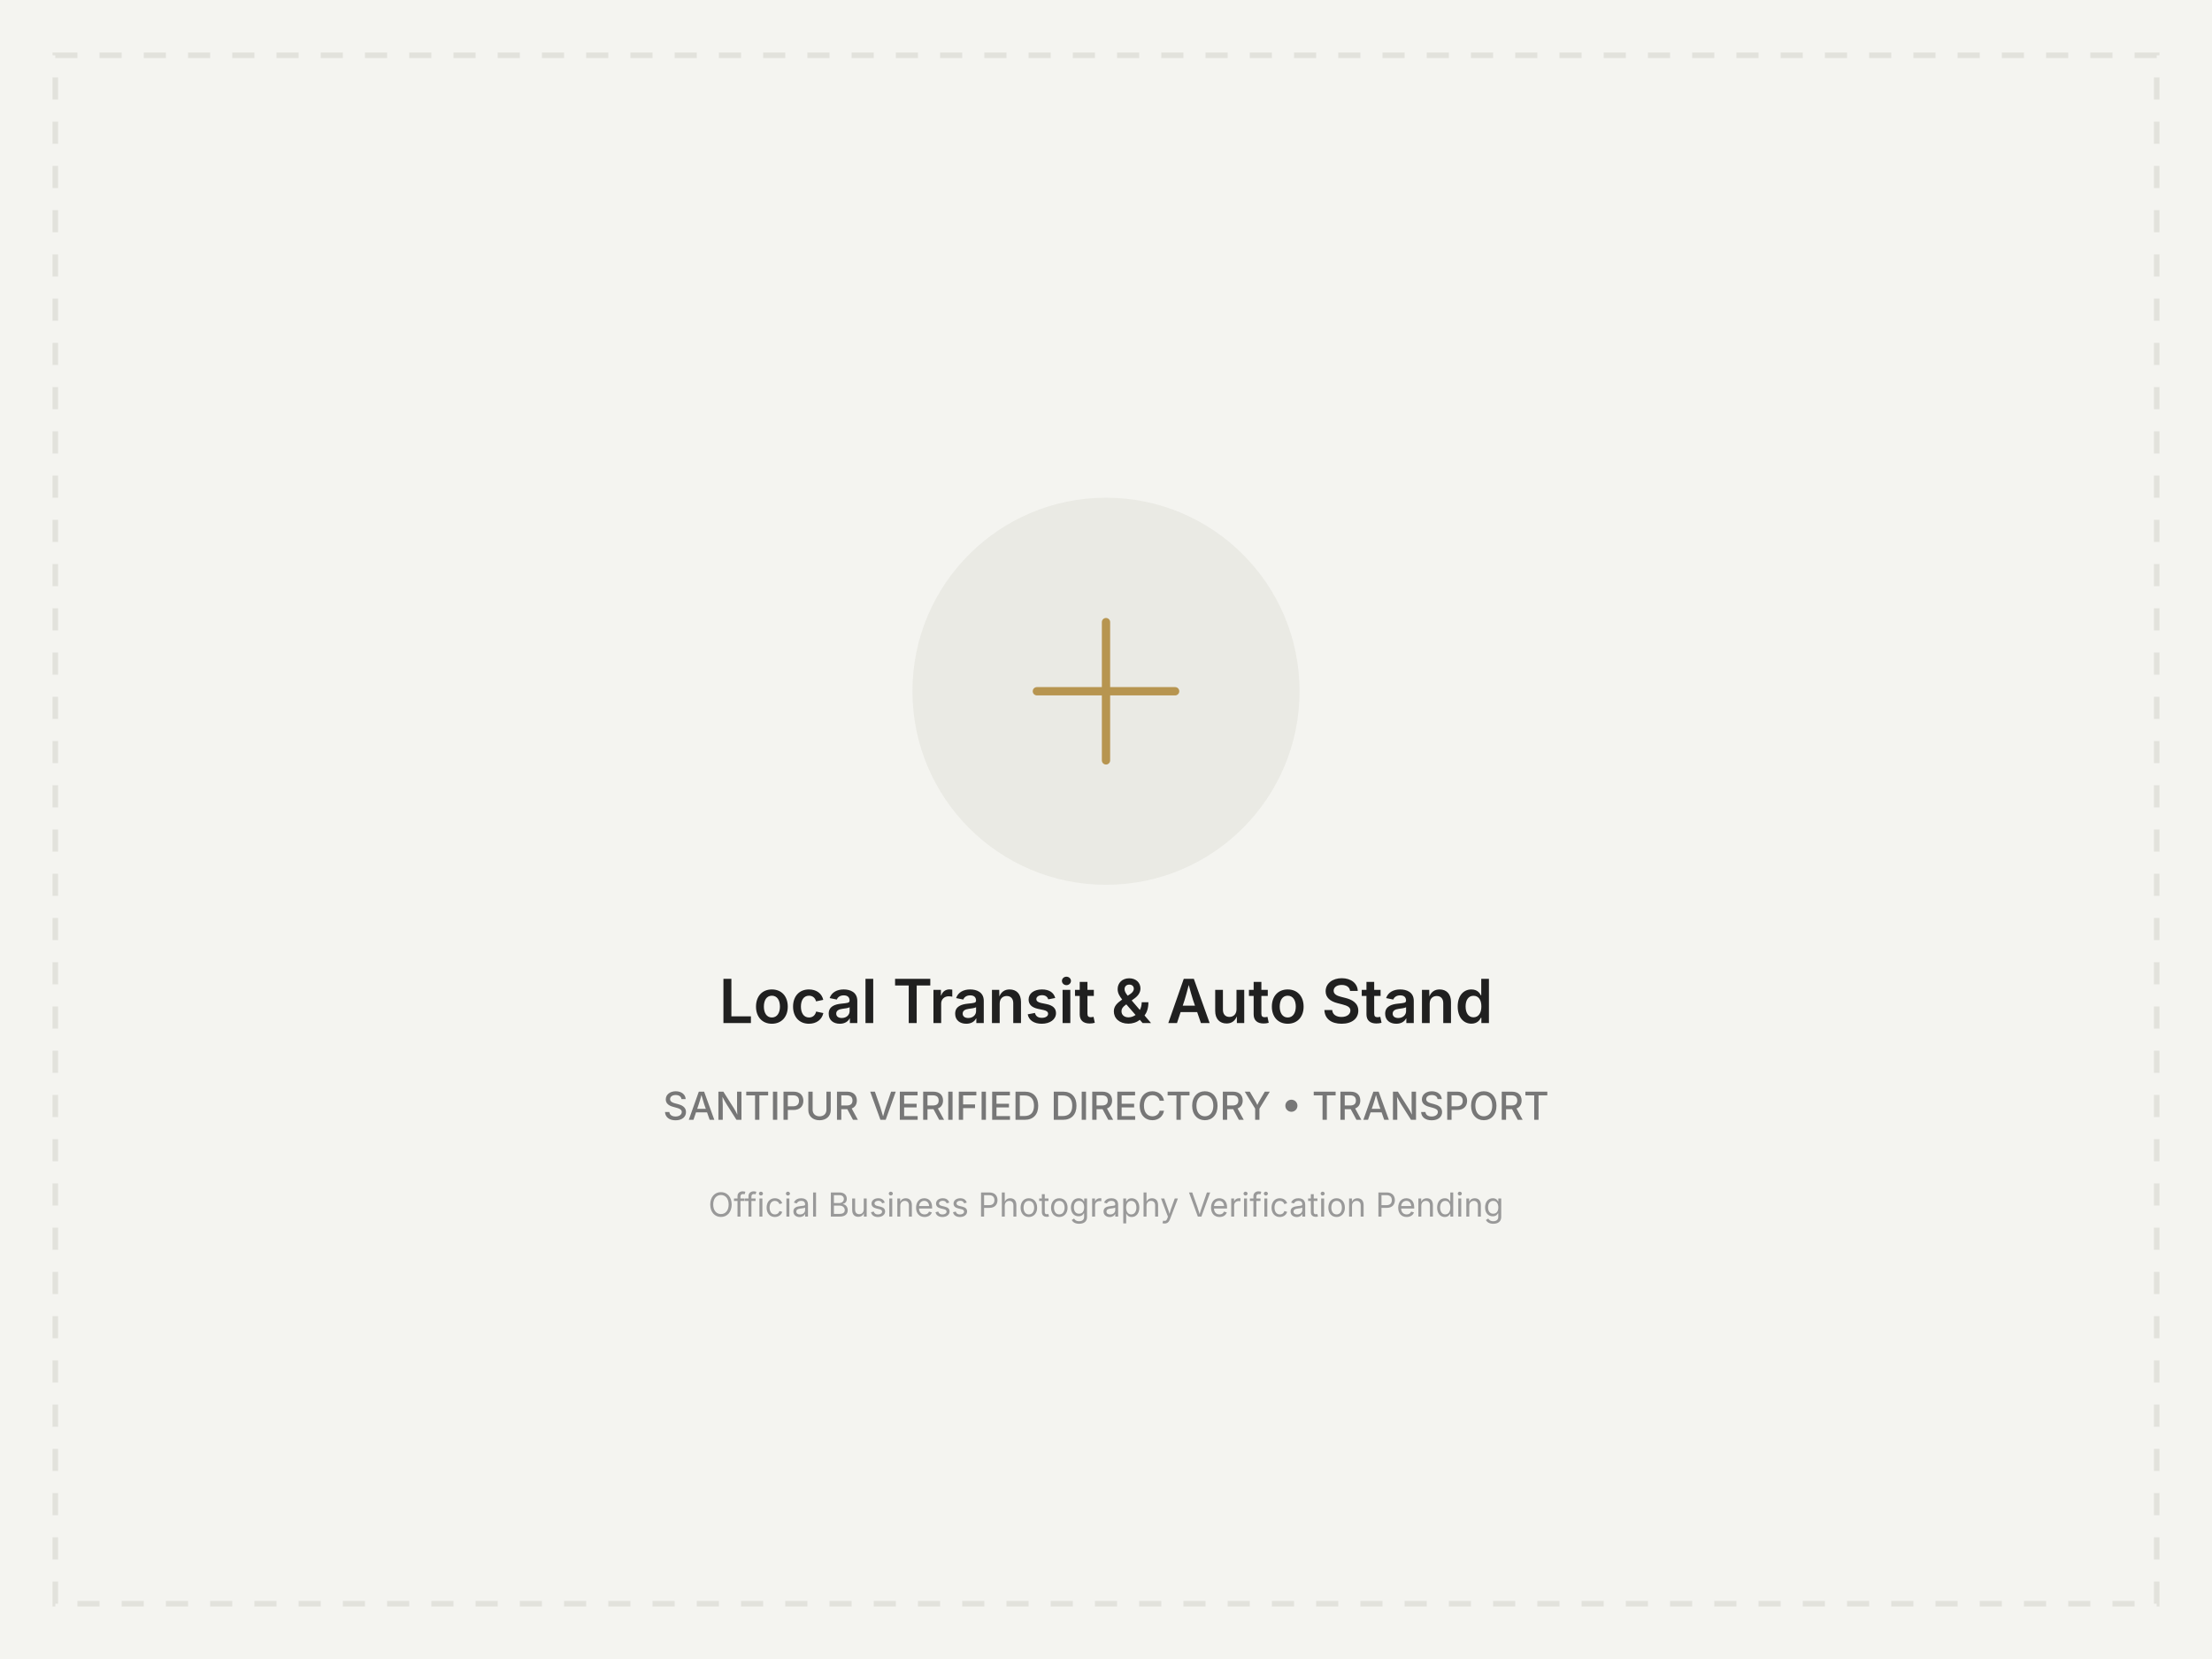
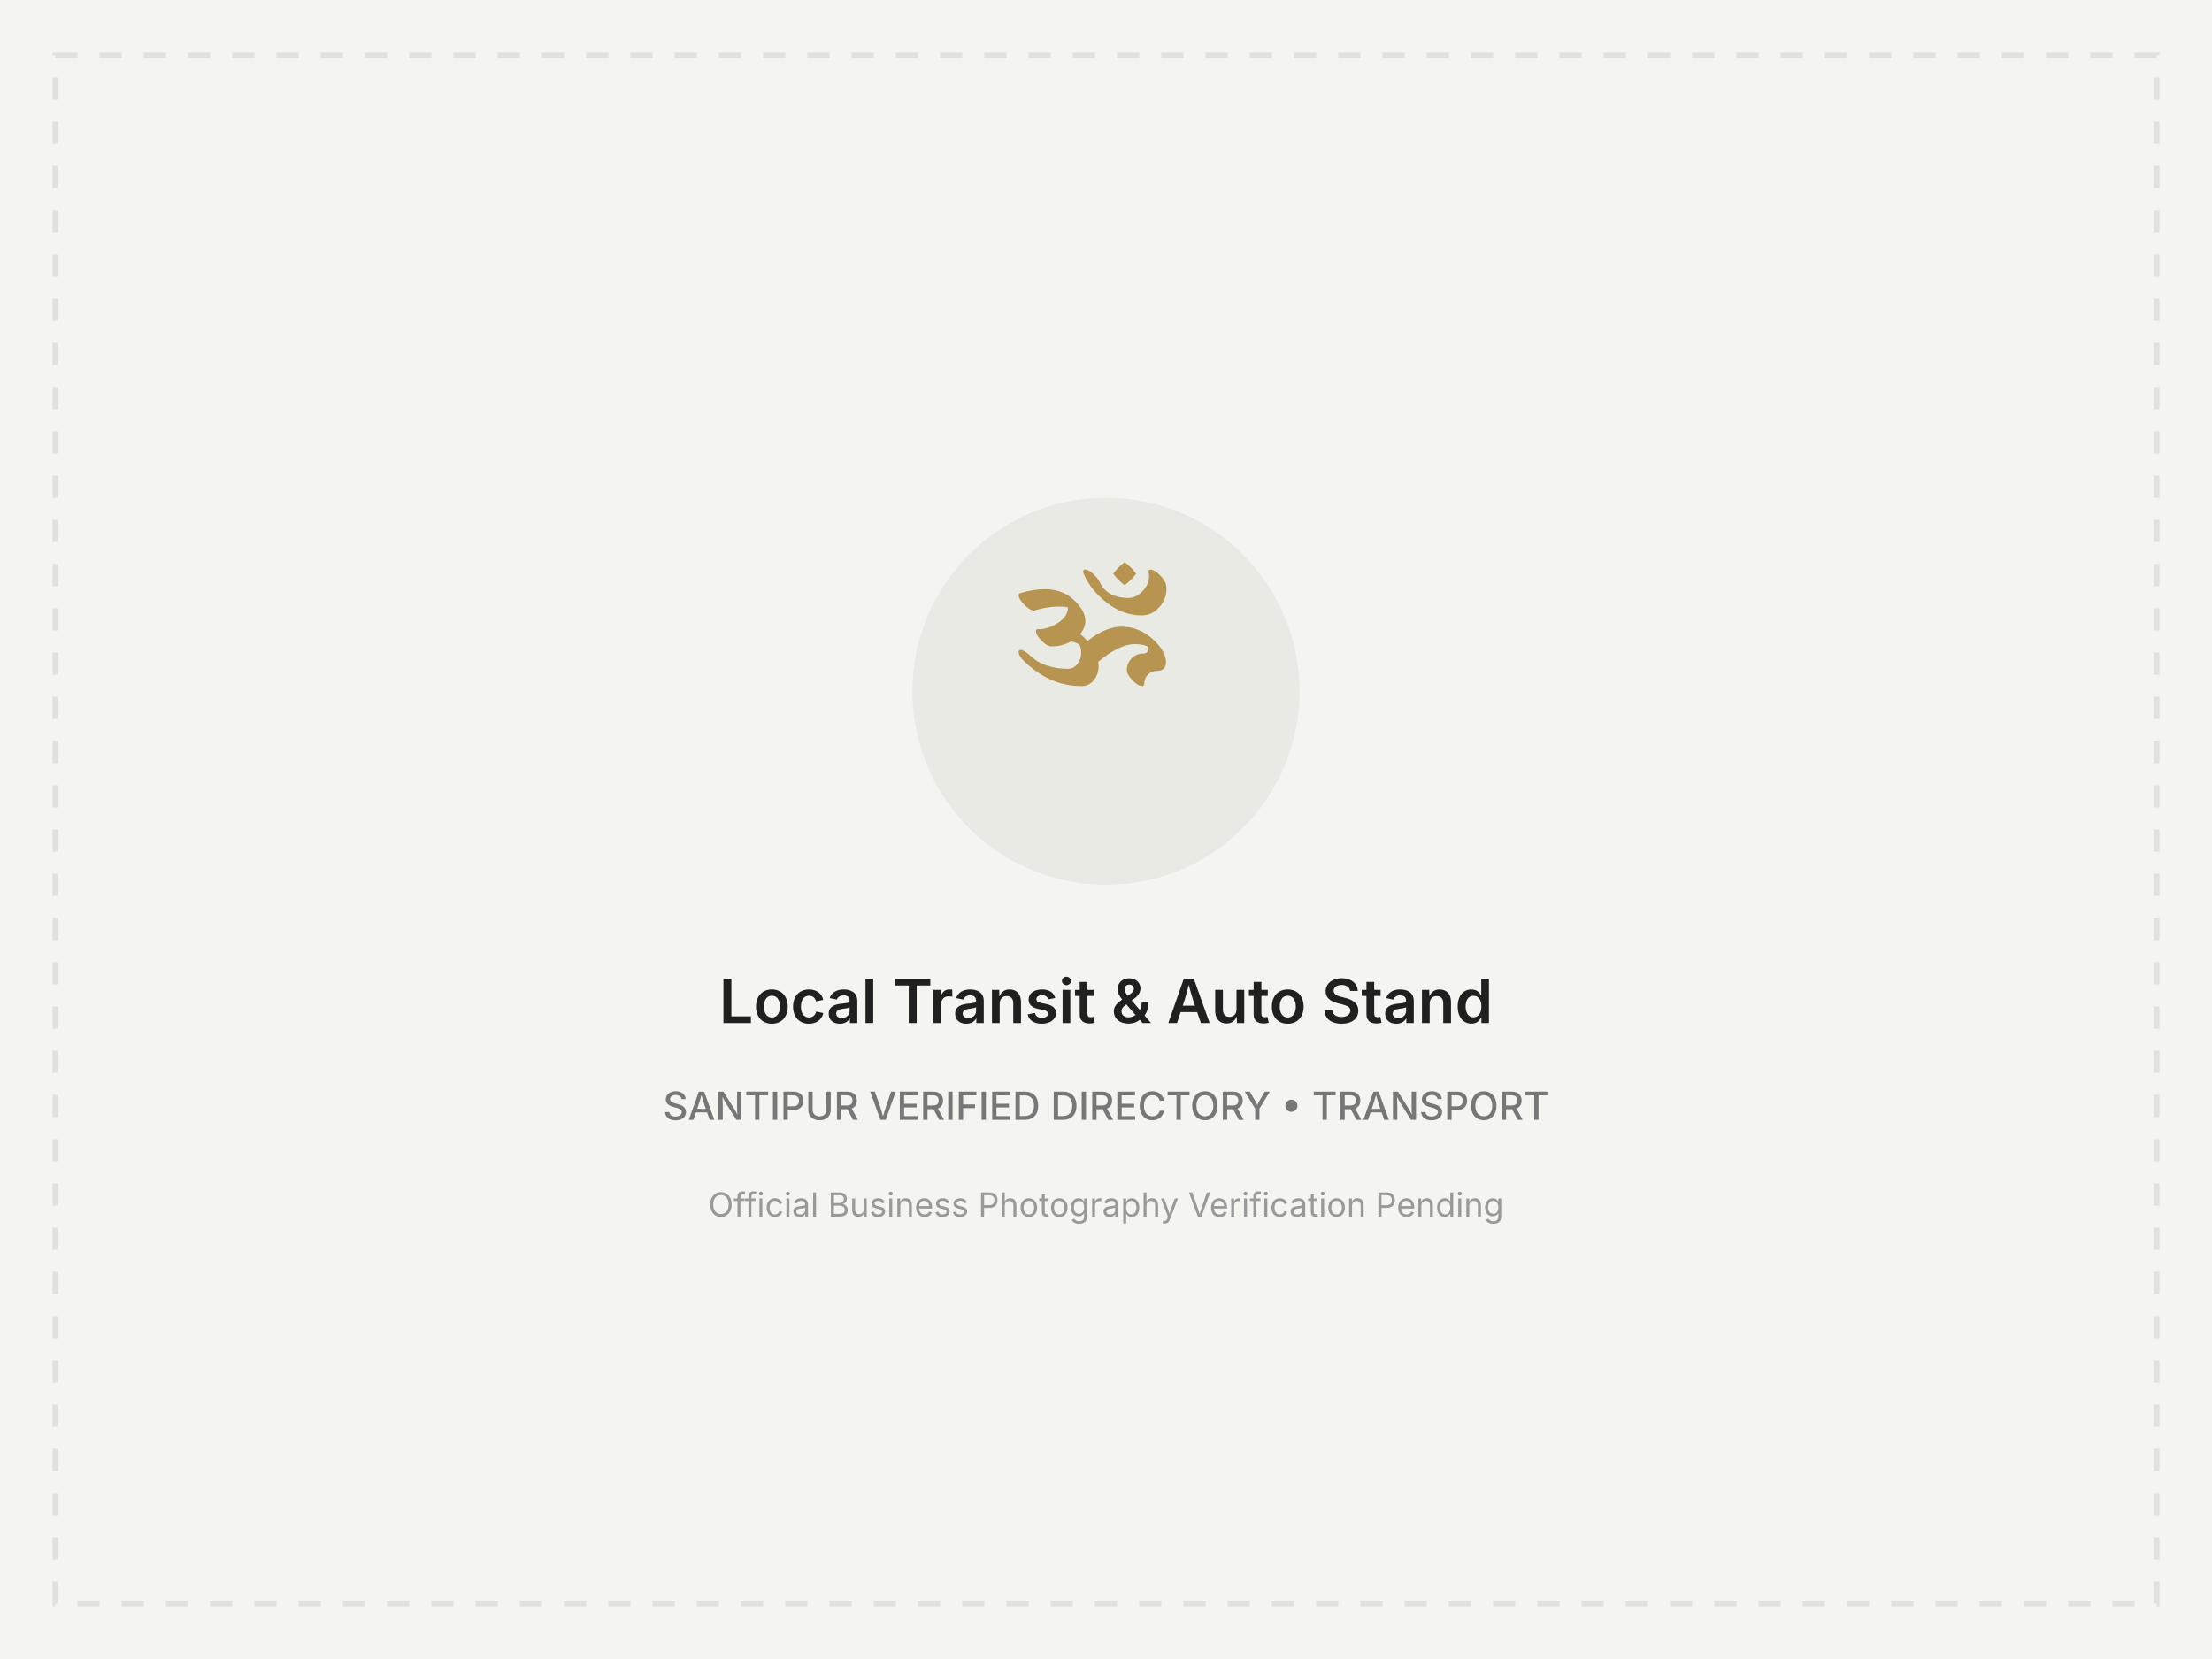
<svg xmlns="http://www.w3.org/2000/svg" viewBox="0 0 800 600" width="100%" height="100%">
  <rect width="800" height="600" fill="#F4F4F0" />
  <rect x="20" y="20" width="760" height="560" fill="none" stroke="#E2E2DC" stroke-width="2" stroke-dasharray="8 8" />
  <circle cx="400" cy="250" r="70" fill="#EAEAE4" />
-   <path d="M375 250 L425 250 M400 225 L400 275" stroke="#B79550" stroke-width="3" stroke-linecap="round" />
+   <text x="400" y="245" font-family="'Noto Serif Bengali', Georgia, serif" font-size="60" font-weight="bold" fill="#B79550" text-anchor="middle">ॐ</text>
  <text x="400" y="370" font-family="'Inter', sans-serif" font-size="22" font-weight="600" fill="#202020" text-anchor="middle">Local Transit &amp; Auto Stand</text>
  <text x="400" y="405" font-family="'Inter', sans-serif" font-size="14" font-weight="500" fill="#777777" text-anchor="middle">SANTIPUR VERIFIED DIRECTORY • TRANSPORT</text>
  <text x="400" y="440" font-family="'Inter', sans-serif" font-size="12" fill="#999999" text-anchor="middle">Official Business Photography Verification Pending</text>
</svg>
